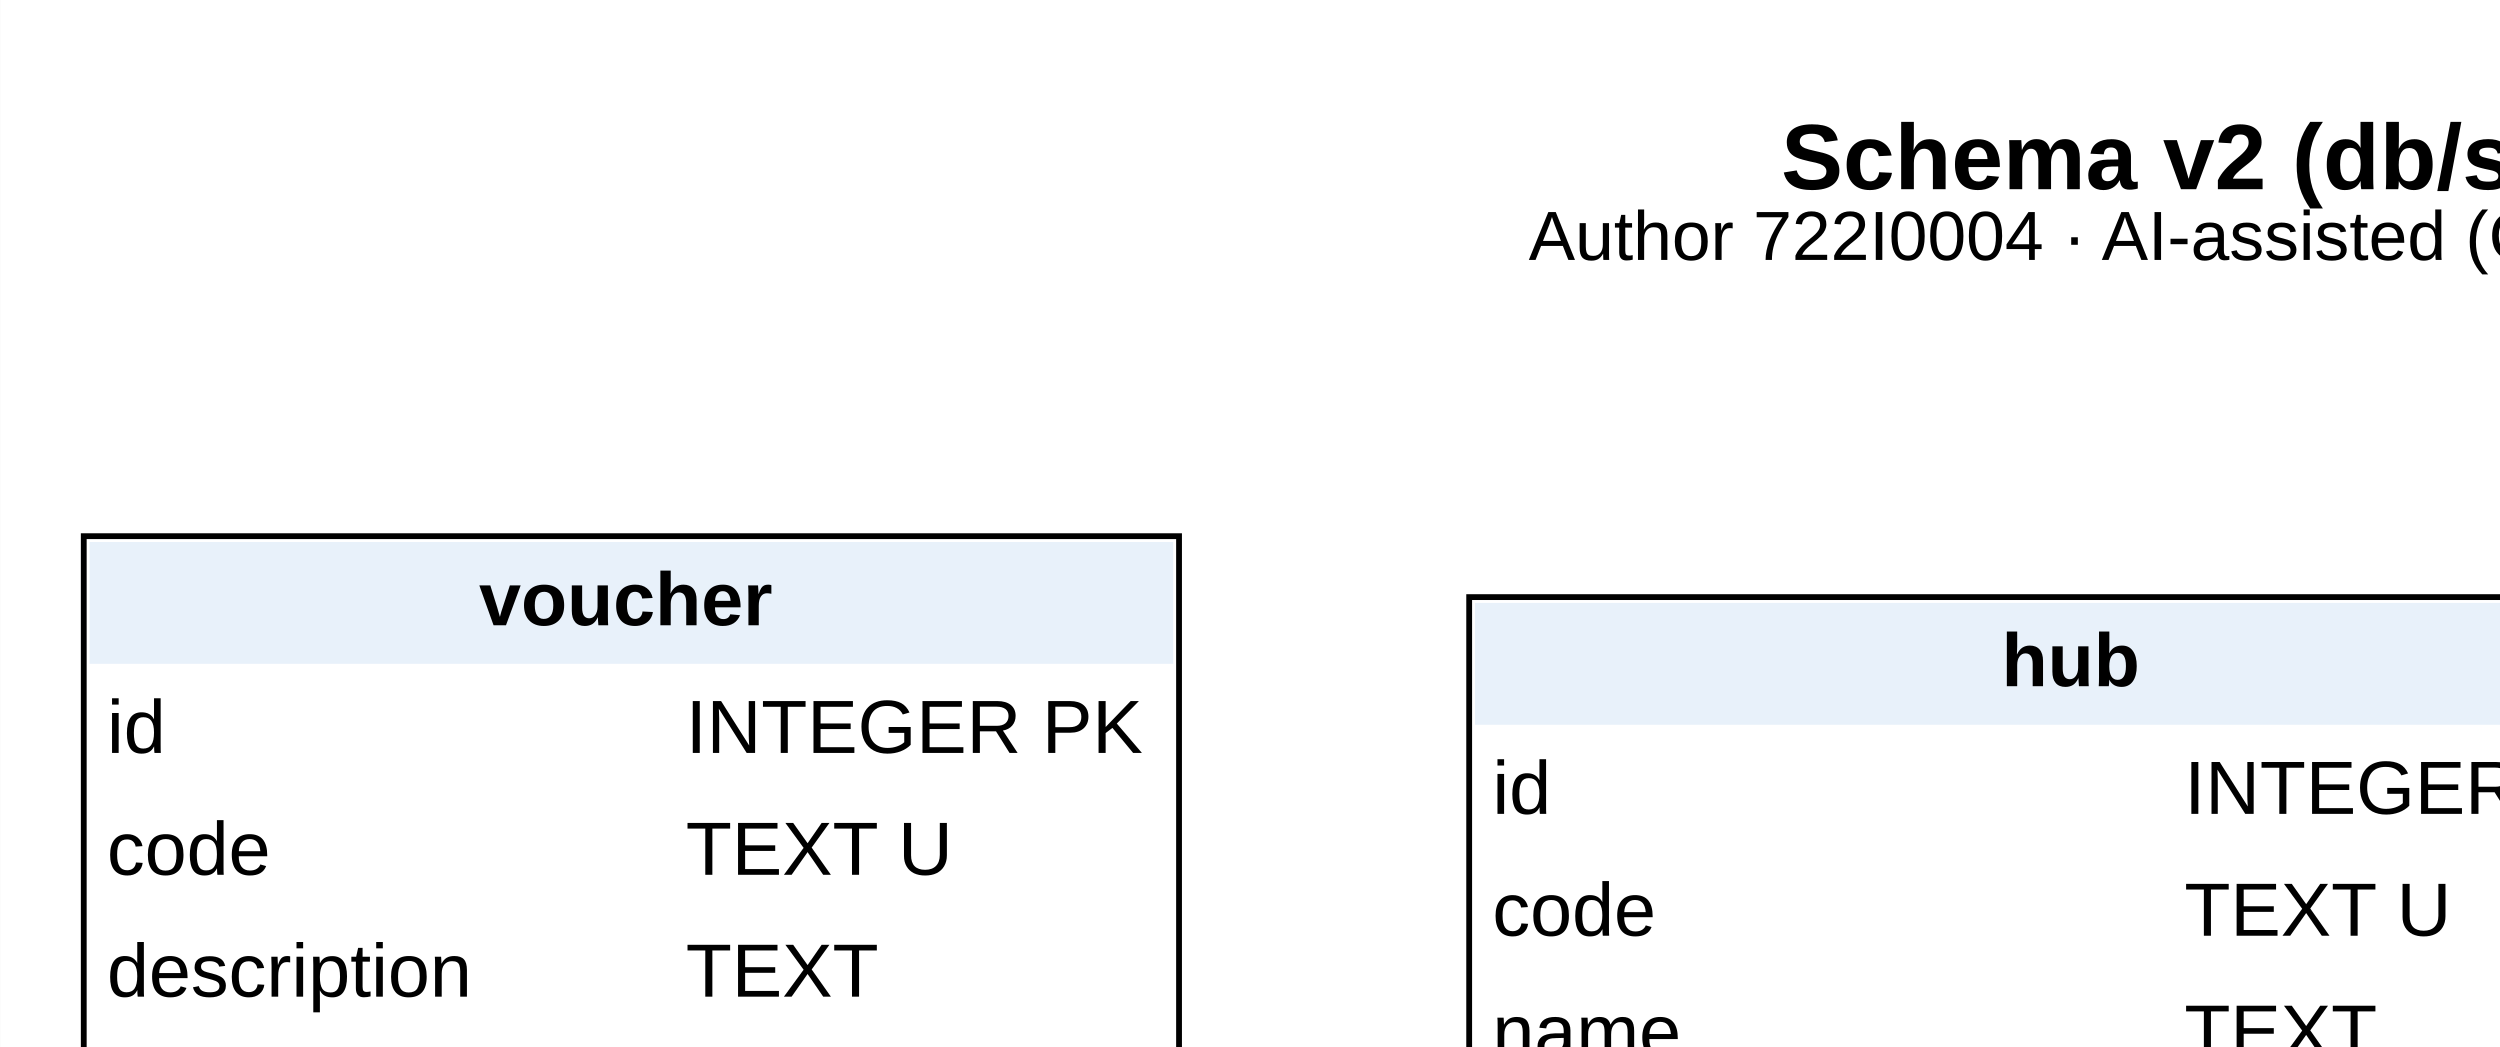
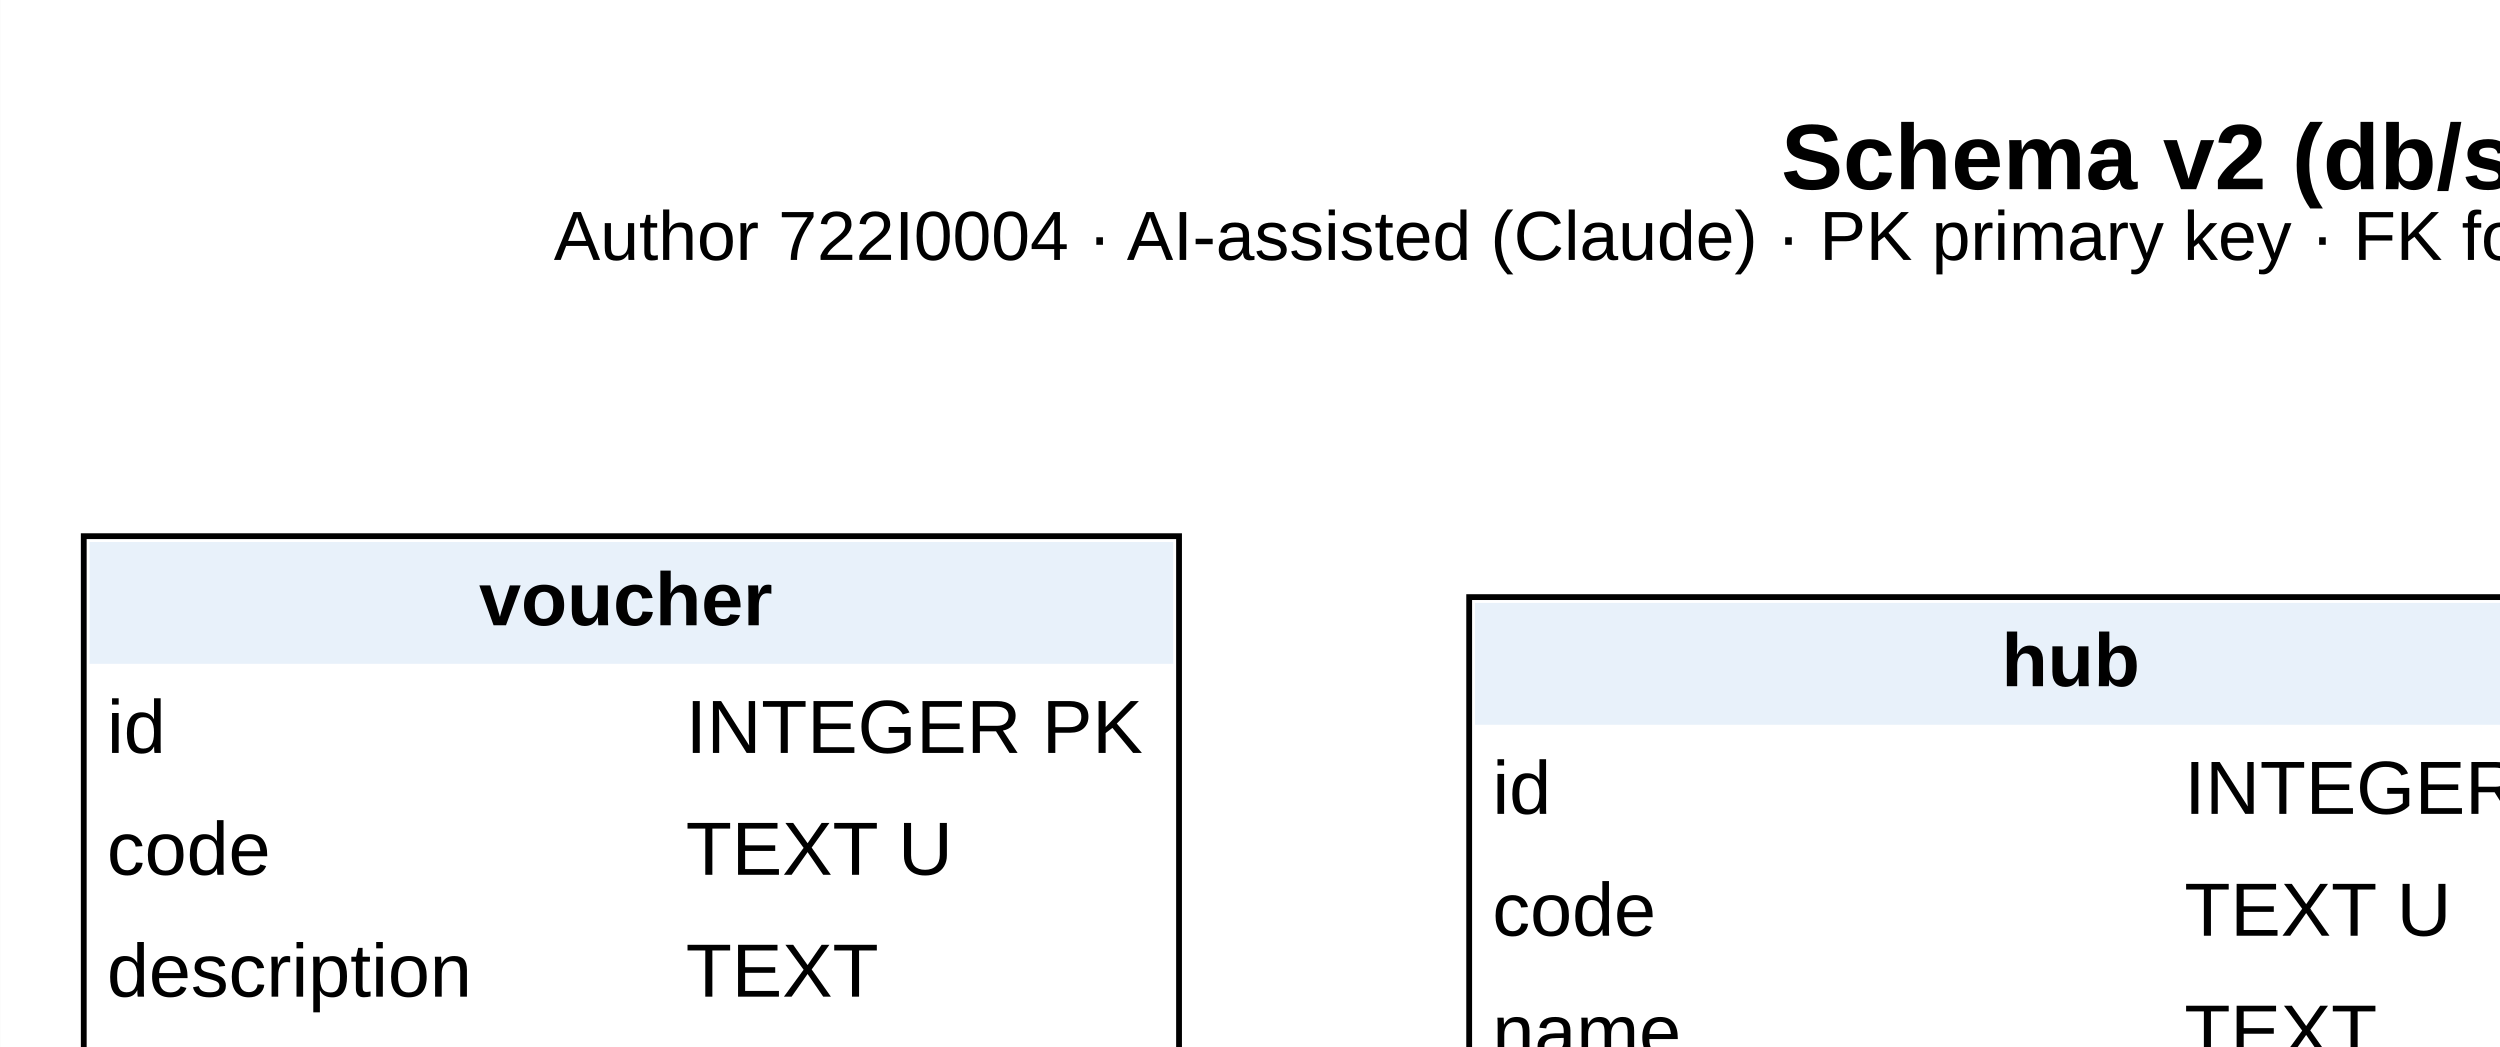
<svg xmlns="http://www.w3.org/2000/svg" width="3324pt" height="1391pt" viewBox="0.00 0.00 1196.55 500.80">
  <g id="graph0" class="graph" transform="scale(2.77778 2.77778) rotate(0) translate(14.4 486.4)">
    <polygon fill="white" stroke="none" points="-14.4,14.4 -14.4,-486.4 1182.15,-486.4 1182.15,14.4 -14.4,14.4" />
    <text text-anchor="start" x="292.5" y="-453.8" font-family="Arial" font-weight="bold" font-size="16.00">Schema v2 (db/schema.sql) — part A: People, hubs, catalogue and vouchers</text>
-     <text text-anchor="start" x="249" y="-441.6" font-family="Arial" font-size="12.00">Author 722I0004 · AI-assisted (Claude) · PK primary key · FK foreign key · U unique · ? nullable · bar = one, crow's foot = many</text>
+     <text text-anchor="start" x="81" y="-441.6" font-family="Arial" font-size="12.00">Author 722I0004 · AI-assisted (Claude) · PK primary key · FK foreign key · U unique · ? nullable · relationship ends: || exactly one · |o zero or one · o&lt; zero or many (also written as 1, 0..1, 0..*)</text>
    <g id="node1" class="node">
      <polygon fill="white" stroke="none" points="501.88,-245 501.88,-436 691.38,-436 691.38,-245 501.88,-245" />
      <polygon fill="#e8f1fa" stroke="none" points="502.88,-414 502.88,-435 690.38,-435 690.38,-414 502.88,-414" />
      <text text-anchor="start" x="552.75" y="-420.65" font-family="Arial" font-weight="bold" font-size="13.00">user_account</text>
      <text text-anchor="start" x="505.88" y="-398.65" font-family="Arial" font-size="13.00">created_at</text>
      <text text-anchor="start" x="606.38" y="-398.65" font-family="Arial" font-size="13.00">TEXT </text>
      <text text-anchor="start" x="505.88" y="-377.65" font-family="Arial" font-size="13.00">id</text>
      <text text-anchor="start" x="606.38" y="-377.65" font-family="Arial" font-size="13.00">INTEGER PK</text>
      <text text-anchor="start" x="505.88" y="-356.65" font-family="Arial" font-size="13.00">username</text>
      <text text-anchor="start" x="606.38" y="-356.65" font-family="Arial" font-size="13.00">TEXT U</text>
      <text text-anchor="start" x="505.88" y="-335.65" font-family="Arial" font-size="13.00">password_hash</text>
      <text text-anchor="start" x="606.38" y="-335.65" font-family="Arial" font-size="13.00">TEXT </text>
      <text text-anchor="start" x="505.88" y="-314.65" font-family="Arial" font-size="13.00">display_name</text>
      <text text-anchor="start" x="606.38" y="-314.65" font-family="Arial" font-size="13.00">TEXT </text>
      <text text-anchor="start" x="505.88" y="-293.65" font-family="Arial" font-size="13.00">role</text>
      <text text-anchor="start" x="606.38" y="-293.65" font-family="Arial" font-size="13.00">TEXT </text>
      <text text-anchor="start" x="505.88" y="-272.65" font-family="Arial" font-size="13.00">hub_id ?</text>
      <text text-anchor="start" x="606.38" y="-272.65" font-family="Arial" font-size="13.00">INTEGER FK</text>
      <text text-anchor="start" x="505.88" y="-251.65" font-family="Arial" font-size="13.00">is_active</text>
      <text text-anchor="start" x="606.38" y="-251.65" font-family="Arial" font-size="13.00">INTEGER </text>
      <polygon fill="none" stroke="black" points="501.88,-245 501.88,-436 691.38,-436 691.38,-245 501.88,-245" />
    </g>
    <g id="node2" class="node">
      <polygon fill="white" stroke="none" points="746.25,-203 746.25,-394 941.75,-394 941.75,-203 746.25,-203" />
      <polygon fill="#e8f1fa" stroke="none" points="747.25,-372 747.25,-393 940.75,-393 940.75,-372 747.25,-372" />
      <text text-anchor="start" x="814" y="-378.65" font-family="Arial" font-weight="bold" font-size="13.00">customer</text>
      <text text-anchor="start" x="750.25" y="-356.65" font-family="Arial" font-size="13.00">id</text>
      <text text-anchor="start" x="844" y="-356.65" font-family="Arial" font-size="13.00">INTEGER PK</text>
      <text text-anchor="start" x="750.25" y="-335.65" font-family="Arial" font-size="13.00">user_id</text>
      <text text-anchor="start" x="844" y="-335.65" font-family="Arial" font-size="13.00">INTEGER FK U</text>
      <text text-anchor="start" x="750.25" y="-314.65" font-family="Arial" font-size="13.00">full_name</text>
      <text text-anchor="start" x="844" y="-314.65" font-family="Arial" font-size="13.00">TEXT </text>
      <text text-anchor="start" x="750.25" y="-293.65" font-family="Arial" font-size="13.00">customer_type</text>
      <text text-anchor="start" x="844" y="-293.65" font-family="Arial" font-size="13.00">TEXT </text>
      <text text-anchor="start" x="750.25" y="-272.65" font-family="Arial" font-size="13.00">phone ?</text>
      <text text-anchor="start" x="844" y="-272.65" font-family="Arial" font-size="13.00">TEXT </text>
      <text text-anchor="start" x="750.25" y="-251.65" font-family="Arial" font-size="13.00">email ?</text>
      <text text-anchor="start" x="844" y="-251.65" font-family="Arial" font-size="13.00">TEXT </text>
      <text text-anchor="start" x="750.25" y="-230.65" font-family="Arial" font-size="13.00">passport_no ?</text>
      <text text-anchor="start" x="844" y="-230.65" font-family="Arial" font-size="13.00">TEXT </text>
      <text text-anchor="start" x="750.25" y="-209.65" font-family="Arial" font-size="13.00">nationality ?</text>
      <text text-anchor="start" x="844" y="-209.65" font-family="Arial" font-size="13.00">TEXT </text>
      <polygon fill="none" stroke="black" points="746.25,-203 746.25,-394 941.75,-394 941.75,-203 746.25,-203" />
    </g>
    <g id="edge2" class="edge">
-       <path fill="none" stroke="#40505f" stroke-width="1.2" d="M695.9,-340.5C710.99,-340.5 726.47,-340.5 741.26,-340.5" />
+       <path fill="none" stroke="#40505f" stroke-width="1.2" d="M701.08,-340.5C711.5,-340.5 722.04,-340.5 732.35,-340.5" />
      <polygon fill="#40505f" stroke="#40505f" stroke-width="1.2" points="692.18,-345.5 692.18,-335.5 694.18,-335.5 694.18,-345.5 692.18,-345.5" />
      <polyline fill="none" stroke="#40505f" stroke-width="1.2" points="691.18,-340.5 696.18,-340.5" />
+       <polygon fill="#40505f" stroke="#40505f" stroke-width="1.2" points="697.18,-345.5 697.18,-335.5 699.18,-335.5 699.18,-345.5 697.18,-345.5" />
+       <polyline fill="none" stroke="#40505f" stroke-width="1.2" points="696.18,-340.5 701.18,-340.5" />
      <polygon fill="#40505f" stroke="#40505f" stroke-width="1.2" points="745.25,-335.5 745.25,-345.5 743.25,-345.5 743.25,-335.5 745.25,-335.5" />
      <polyline fill="none" stroke="#40505f" stroke-width="1.2" points="746.25,-340.5 741.25,-340.5" />
+       <ellipse fill="none" stroke="#40505f" stroke-width="1.2" cx="736.65" cy="-340.5" rx="4" ry="4" />
+       <text text-anchor="middle" x="726.31" y="-346.1" font-family="Arial" font-size="11.00">0..1</text>
+       <text text-anchor="middle" x="711.12" y="-327.5" font-family="Arial" font-size="11.00">1</text>
    </g>
    <g id="node3" class="node">
      <polygon fill="white" stroke="none" points="991.75,-161 991.75,-352 1167.75,-352 1167.75,-161 991.75,-161" />
      <polygon fill="#e8f1fa" stroke="none" points="992.75,-330 992.75,-351 1166.75,-351 1166.75,-330 992.75,-330" />
      <text text-anchor="start" x="1053.88" y="-336.65" font-family="Arial" font-weight="bold" font-size="13.00">address</text>
      <text text-anchor="start" x="995.75" y="-314.65" font-family="Arial" font-size="13.00">id</text>
      <text text-anchor="start" x="1082.75" y="-314.65" font-family="Arial" font-size="13.00">INTEGER PK</text>
      <text text-anchor="start" x="995.75" y="-293.65" font-family="Arial" font-size="13.00">customer_id</text>
      <text text-anchor="start" x="1082.75" y="-293.65" font-family="Arial" font-size="13.00">INTEGER FK</text>
      <text text-anchor="start" x="995.75" y="-272.65" font-family="Arial" font-size="13.00">label</text>
      <text text-anchor="start" x="1082.75" y="-272.65" font-family="Arial" font-size="13.00">TEXT </text>
      <text text-anchor="start" x="995.75" y="-251.65" font-family="Arial" font-size="13.00">full_address</text>
      <text text-anchor="start" x="1082.75" y="-251.65" font-family="Arial" font-size="13.00">TEXT </text>
      <text text-anchor="start" x="995.75" y="-230.65" font-family="Arial" font-size="13.00">district</text>
      <text text-anchor="start" x="1082.75" y="-230.65" font-family="Arial" font-size="13.00">TEXT </text>
      <text text-anchor="start" x="995.75" y="-209.65" font-family="Arial" font-size="13.00">latitude</text>
      <text text-anchor="start" x="1082.75" y="-209.65" font-family="Arial" font-size="13.00">REAL </text>
      <text text-anchor="start" x="995.75" y="-188.65" font-family="Arial" font-size="13.00">longitude</text>
      <text text-anchor="start" x="1082.75" y="-188.65" font-family="Arial" font-size="13.00">REAL </text>
      <text text-anchor="start" x="995.75" y="-167.65" font-family="Arial" font-size="13.00">archived_at ?</text>
      <text text-anchor="start" x="1082.75" y="-167.65" font-family="Arial" font-size="13.00">TEXT </text>
      <polygon fill="none" stroke="black" points="991.75,-161 991.75,-352 1167.75,-352 1167.75,-161 991.75,-161" />
    </g>
    <g id="edge3" class="edge">
-       <path fill="none" stroke="#40505f" stroke-width="1.2" d="M946.41,-298.5C958.04,-298.5 969.85,-298.5 981.32,-298.5" />
+       <path fill="none" stroke="#40505f" stroke-width="1.2" d="M951.52,-298.5C958.4,-298.5 965.31,-298.5 972.15,-298.5" />
      <polygon fill="#40505f" stroke="#40505f" stroke-width="1.2" points="942.7,-303.5 942.7,-293.5 944.7,-293.5 944.7,-303.5 942.7,-303.5" />
      <polyline fill="none" stroke="#40505f" stroke-width="1.2" points="941.7,-298.5 946.7,-298.5" />
+       <polygon fill="#40505f" stroke="#40505f" stroke-width="1.2" points="947.7,-303.5 947.7,-293.5 949.7,-293.5 949.7,-303.5 947.7,-303.5" />
+       <polyline fill="none" stroke="#40505f" stroke-width="1.2" points="946.7,-298.5 951.7,-298.5" />
      <polygon fill="#40505f" stroke="#40505f" stroke-width="1.2" points="981.35,-298.5 991.35,-303 986.75,-298.5 990.95,-298.5 990.95,-298.5 990.95,-298.5 986.75,-298.5 991.35,-294 981.35,-298.5" />
+       <ellipse fill="none" stroke="#40505f" stroke-width="1.2" cx="975.29" cy="-298.5" rx="4" ry="4" />
+       <text text-anchor="middle" x="971.81" y="-304.1" font-family="Arial" font-size="11.00">0..*</text>
+       <text text-anchor="middle" x="961.64" y="-285.5" font-family="Arial" font-size="11.00">1</text>
    </g>
    <g id="node4" class="node">
      <polygon fill="white" stroke="none" points="238.75,-171.5 238.75,-383.5 447,-383.5 447,-171.5 238.75,-171.5" />
      <polygon fill="#e8f1fa" stroke="none" points="239.75,-361.5 239.75,-382.5 446,-382.5 446,-361.5 239.75,-361.5" />
      <text text-anchor="start" x="330.5" y="-368.15" font-family="Arial" font-weight="bold" font-size="13.00">hub</text>
      <text text-anchor="start" x="242.75" y="-346.15" font-family="Arial" font-size="13.00">id</text>
      <text text-anchor="start" x="362" y="-346.15" font-family="Arial" font-size="13.00">INTEGER PK</text>
      <text text-anchor="start" x="242.75" y="-325.15" font-family="Arial" font-size="13.00">code</text>
      <text text-anchor="start" x="362" y="-325.15" font-family="Arial" font-size="13.00">TEXT U</text>
      <text text-anchor="start" x="242.75" y="-304.15" font-family="Arial" font-size="13.00">name</text>
      <text text-anchor="start" x="362" y="-304.15" font-family="Arial" font-size="13.00">TEXT </text>
      <text text-anchor="start" x="242.75" y="-283.15" font-family="Arial" font-size="13.00">address_text</text>
      <text text-anchor="start" x="362" y="-283.15" font-family="Arial" font-size="13.00">TEXT </text>
      <text text-anchor="start" x="242.75" y="-262.15" font-family="Arial" font-size="13.00">latitude</text>
      <text text-anchor="start" x="362" y="-262.15" font-family="Arial" font-size="13.00">REAL </text>
      <text text-anchor="start" x="242.75" y="-241.15" font-family="Arial" font-size="13.00">longitude</text>
      <text text-anchor="start" x="362" y="-241.15" font-family="Arial" font-size="13.00">REAL </text>
      <text text-anchor="start" x="242.75" y="-220.15" font-family="Arial" font-size="13.00">max_active_orders</text>
      <text text-anchor="start" x="362" y="-220.15" font-family="Arial" font-size="13.00">INTEGER </text>
      <text text-anchor="start" x="242.75" y="-199.15" font-family="Arial" font-size="13.00">base_delivery_fee</text>
      <text text-anchor="start" x="362" y="-199.15" font-family="Arial" font-size="13.00">INTEGER </text>
      <text text-anchor="start" x="242.75" y="-178.15" font-family="Arial" font-size="13.00">archived_at ?</text>
      <text text-anchor="start" x="362" y="-178.15" font-family="Arial" font-size="13.00">TEXT </text>
      <polygon fill="none" stroke="black" points="238.75,-171.5 238.75,-383.5 447,-383.5 447,-171.5 238.75,-171.5" />
    </g>
    <g id="edge1" class="edge">
-       <path fill="none" stroke="#40505f" stroke-width="1.2" d="M451.46,-277.5C464.78,-277.5 478.32,-277.5 491.45,-277.5" />
+       <path fill="none" stroke="#40505f" stroke-width="1.2" d="M460.58,-277.5C467.86,-277.5 475.17,-277.5 482.4,-277.5" />
      <polygon fill="#40505f" stroke="#40505f" stroke-width="1.2" points="447.71,-282.5 447.71,-272.5 449.71,-272.5 449.71,-282.5 447.71,-282.5" />
      <polyline fill="none" stroke="#40505f" stroke-width="1.2" points="446.71,-277.5 451.71,-277.5" />
+       <ellipse fill="none" stroke="#40505f" stroke-width="1.2" cx="456.31" cy="-277.5" rx="4" ry="4" />
      <polygon fill="#40505f" stroke="#40505f" stroke-width="1.2" points="491.47,-277.5 501.47,-282 496.88,-277.5 501.07,-277.5 501.07,-277.5 501.07,-277.5 496.88,-277.5 501.47,-273 491.47,-277.5" />
+       <ellipse fill="none" stroke="#40505f" stroke-width="1.2" cx="485.41" cy="-277.5" rx="4" ry="4" />
+       <text text-anchor="middle" x="481.94" y="-283.1" font-family="Arial" font-size="11.00">0..*</text>
+       <text text-anchor="middle" x="466.65" y="-264.5" font-family="Arial" font-size="11.00">0..1</text>
    </g>
    <g id="node7" class="node">
      <polygon fill="white" stroke="none" points="497,-89.5 497,-175.5 696.25,-175.5 696.25,-89.5 497,-89.5" />
      <polygon fill="#e8f1fa" stroke="none" points="498,-153.5 498,-174.5 695.25,-174.5 695.25,-153.5 498,-153.5" />
      <text text-anchor="start" x="545.62" y="-160.15" font-family="Arial" font-weight="bold" font-size="13.00">hub_menu_item</text>
      <text text-anchor="start" x="501" y="-138.15" font-family="Arial" font-size="13.00">hub_id</text>
      <text text-anchor="start" x="590.25" y="-138.15" font-family="Arial" font-size="13.00">INTEGER PK FK</text>
      <text text-anchor="start" x="501" y="-117.15" font-family="Arial" font-size="13.00">menu_item_id</text>
      <text text-anchor="start" x="590.25" y="-117.15" font-family="Arial" font-size="13.00">INTEGER PK FK</text>
      <text text-anchor="start" x="501" y="-96.15" font-family="Arial" font-size="13.00">is_available</text>
      <text text-anchor="start" x="590.25" y="-96.15" font-family="Arial" font-size="13.00">INTEGER </text>
      <polygon fill="none" stroke="black" points="497,-89.5 497,-175.5 696.25,-175.5 696.25,-89.5 497,-89.5" />
    </g>
    <g id="edge6" class="edge">
-       <path fill="none" stroke="#40505f" stroke-width="1.2" d="M448.32,-168.46C462.29,-157.18 475.6,-148.5 486.7,-144.86" />
-       <polygon fill="#40505f" stroke="#40505f" stroke-width="1.2" points="448.53,-174.76 442.19,-167.02 443.73,-165.76 450.07,-173.49 448.53,-174.76" />
-       <polyline fill="none" stroke="#40505f" stroke-width="1.2" points="444.58,-171.52 448.45,-168.35" />
-       <polygon fill="#40505f" stroke="#40505f" stroke-width="1.2" points="486.76,-144.85 497.41,-147.5 492.08,-143.89 496.21,-143.14 496.21,-143.14 496.21,-143.14 492.08,-143.89 495.8,-138.64 486.76,-144.85" />
+       <path fill="none" stroke="#40505f" stroke-width="1.2" d="M452.03,-165.51C461.31,-158.27 470.24,-152.29 478.33,-148.32" />
+       <polygon fill="#40505f" stroke="#40505f" stroke-width="1.2" points="448.5,-174.79 442.22,-167.01 443.78,-165.75 450.06,-173.53 448.5,-174.79" />
+       <polyline fill="none" stroke="#40505f" stroke-width="1.2" points="444.58,-171.52 448.47,-168.38" />
+       <polygon fill="#40505f" stroke="#40505f" stroke-width="1.2" points="452.39,-171.65 446.11,-163.86 447.67,-162.61 453.95,-170.39 452.39,-171.65" />
+       <polyline fill="none" stroke="#40505f" stroke-width="1.2" points="448.47,-168.38 452.37,-165.24" />
+       <polygon fill="#40505f" stroke="#40505f" stroke-width="1.2" points="487,-145.85 497.85,-147.44 492.19,-144.37 496.23,-143.22 496.23,-143.22 496.23,-143.22 492.19,-144.37 495.38,-138.78 487,-145.85" />
+       <ellipse fill="none" stroke="#40505f" stroke-width="1.2" cx="481.17" cy="-147.51" rx="4" ry="4" />
+       <text text-anchor="middle" x="480.38" y="-153.71" font-family="Arial" font-size="11.00">0..*</text>
+       <text text-anchor="middle" x="454.26" y="-148.06" font-family="Arial" font-size="11.00">1</text>
    </g>
    <g id="node5" class="node">
      <polygon fill="white" stroke="none" points="6.38,-52.5 6.38,-138.5 182.38,-138.5 182.38,-52.5 6.38,-52.5" />
      <polygon fill="#e8f1fa" stroke="none" points="7.38,-116.5 7.38,-137.5 181.38,-137.5 181.38,-116.5 7.38,-116.5" />
      <text text-anchor="start" x="75.62" y="-123.15" font-family="Arial" font-weight="bold" font-size="13.00">brand</text>
      <text text-anchor="start" x="10.38" y="-101.15" font-family="Arial" font-size="13.00">id</text>
      <text text-anchor="start" x="97.38" y="-101.15" font-family="Arial" font-size="13.00">INTEGER PK</text>
      <text text-anchor="start" x="10.38" y="-80.15" font-family="Arial" font-size="13.00">name</text>
      <text text-anchor="start" x="97.38" y="-80.15" font-family="Arial" font-size="13.00">TEXT U</text>
      <text text-anchor="start" x="10.38" y="-59.15" font-family="Arial" font-size="13.00">archived_at ?</text>
      <text text-anchor="start" x="97.38" y="-59.15" font-family="Arial" font-size="13.00">TEXT </text>
      <polygon fill="none" stroke="black" points="6.38,-52.5 6.38,-138.5 182.38,-138.5 182.38,-52.5 6.38,-52.5" />
    </g>
    <g id="node6" class="node">
      <polygon fill="white" stroke="none" points="254.88,0 254.88,-149 430.88,-149 430.88,0 254.88,0" />
      <polygon fill="#e8f1fa" stroke="none" points="255.88,-127 255.88,-148 429.88,-148 429.88,-127 255.88,-127" />
      <text text-anchor="start" x="308" y="-133.65" font-family="Arial" font-weight="bold" font-size="13.00">menu_item</text>
      <text text-anchor="start" x="258.88" y="-111.65" font-family="Arial" font-size="13.00">id</text>
      <text text-anchor="start" x="345.88" y="-111.65" font-family="Arial" font-size="13.00">INTEGER PK</text>
      <text text-anchor="start" x="258.88" y="-90.65" font-family="Arial" font-size="13.00">brand_id</text>
      <text text-anchor="start" x="345.88" y="-90.65" font-family="Arial" font-size="13.00">INTEGER FK</text>
      <text text-anchor="start" x="258.88" y="-69.65" font-family="Arial" font-size="13.00">name</text>
      <text text-anchor="start" x="345.88" y="-69.65" font-family="Arial" font-size="13.00">TEXT </text>
      <text text-anchor="start" x="258.88" y="-48.65" font-family="Arial" font-size="13.00">description</text>
      <text text-anchor="start" x="345.88" y="-48.65" font-family="Arial" font-size="13.00">TEXT </text>
      <text text-anchor="start" x="258.88" y="-27.65" font-family="Arial" font-size="13.00">price</text>
      <text text-anchor="start" x="345.88" y="-27.65" font-family="Arial" font-size="13.00">INTEGER </text>
      <text text-anchor="start" x="258.88" y="-6.65" font-family="Arial" font-size="13.00">archived_at ?</text>
      <text text-anchor="start" x="345.88" y="-6.65" font-family="Arial" font-size="13.00">TEXT </text>
      <polygon fill="none" stroke="black" points="254.88,0 254.88,-149 430.88,-149 430.88,0 254.88,0" />
    </g>
    <g id="edge4" class="edge">
-       <path fill="none" stroke="#40505f" stroke-width="1.2" d="M187.29,-95.5C205.96,-95.5 225.66,-95.5 244.51,-95.5" />
+       <path fill="none" stroke="#40505f" stroke-width="1.2" d="M192.05,-95.5C206.3,-95.5 221.05,-95.5 235.48,-95.5" />
      <polygon fill="#40505f" stroke="#40505f" stroke-width="1.2" points="183.29,-100.5 183.29,-90.5 185.29,-90.5 185.29,-100.5 183.29,-100.5" />
      <polyline fill="none" stroke="#40505f" stroke-width="1.2" points="182.29,-95.5 187.29,-95.5" />
+       <polygon fill="#40505f" stroke="#40505f" stroke-width="1.2" points="188.29,-100.5 188.29,-90.5 190.29,-90.5 190.29,-100.5 188.29,-100.5" />
+       <polyline fill="none" stroke="#40505f" stroke-width="1.2" points="187.29,-95.5 192.29,-95.5" />
      <polygon fill="#40505f" stroke="#40505f" stroke-width="1.2" points="244.47,-95.5 254.47,-100 249.88,-95.5 254.07,-95.5 254.07,-95.5 254.07,-95.5 249.88,-95.5 254.47,-91 244.47,-95.5" />
+       <ellipse fill="none" stroke="#40505f" stroke-width="1.2" cx="238.41" cy="-95.5" rx="4" ry="4" />
+       <text text-anchor="middle" x="234.94" y="-101.1" font-family="Arial" font-size="11.00">0..*</text>
+       <text text-anchor="middle" x="202.23" y="-82.5" font-family="Arial" font-size="11.00">1</text>
    </g>
    <g id="edge5" class="edge">
-       <path fill="none" stroke="#40505f" stroke-width="1.2" d="M435.49,-112.58C452.15,-117.21 469.71,-120.68 486.92,-121.7" />
-       <polygon fill="#40505f" stroke="#40505f" stroke-width="1.2" points="430.31,-116.3 433.05,-106.69 434.98,-107.24 432.23,-116.85 430.31,-116.3" />
-       <polyline fill="none" stroke="#40505f" stroke-width="1.2" points="430.72,-111.22 435.53,-112.6" />
-       <polygon fill="#40505f" stroke="#40505f" stroke-width="1.2" points="486.6,-121.69 496.46,-126.49 492,-121.85 496.2,-121.98 496.2,-121.98 496.2,-121.98 492,-121.85 496.73,-117.49 486.6,-121.69" />
+       <path fill="none" stroke="#40505f" stroke-width="1.2" d="M440.3,-113.88C452.45,-117.06 465.01,-119.56 477.5,-120.91" />
+       <polygon fill="#40505f" stroke="#40505f" stroke-width="1.2" points="430.34,-116.31 433.02,-106.67 434.95,-107.21 432.27,-116.84 430.34,-116.31" />
+       <polyline fill="none" stroke="#40505f" stroke-width="1.2" points="430.72,-111.22 435.54,-112.56" />
+       <polygon fill="#40505f" stroke="#40505f" stroke-width="1.2" points="435.16,-117.64 437.84,-108.01 439.77,-108.54 437.09,-118.18 435.16,-117.64" />
+       <polyline fill="none" stroke="#40505f" stroke-width="1.2" points="435.54,-112.56 440.35,-113.9" />
+       <polygon fill="#40505f" stroke="#40505f" stroke-width="1.2" points="486.61,-121.42 496.35,-126.47 492.01,-121.72 496.2,-121.96 496.2,-121.96 496.2,-121.96 492.01,-121.72 496.85,-117.48 486.61,-121.42" />
+       <ellipse fill="none" stroke="#40505f" stroke-width="1.2" cx="480.56" cy="-121.08" rx="4" ry="4" />
+       <text text-anchor="middle" x="476.57" y="-126.47" font-family="Arial" font-size="11.00">0..*</text>
+       <text text-anchor="middle" x="452.42" y="-103.9" font-family="Arial" font-size="11.00">1</text>
    </g>
    <g id="node8" class="node">
      <polygon fill="white" stroke="none" points="0,-161 0,-394 188.75,-394 188.75,-161 0,-161" />
      <polygon fill="#e8f1fa" stroke="none" points="1,-372 1,-393 187.75,-393 187.75,-372 1,-372" />
      <text text-anchor="start" x="68.12" y="-378.65" font-family="Arial" font-weight="bold" font-size="13.00">voucher</text>
      <text text-anchor="start" x="4" y="-356.65" font-family="Arial" font-size="13.00">id</text>
      <text text-anchor="start" x="103.75" y="-356.65" font-family="Arial" font-size="13.00">INTEGER PK</text>
      <text text-anchor="start" x="4" y="-335.65" font-family="Arial" font-size="13.00">code</text>
      <text text-anchor="start" x="103.75" y="-335.65" font-family="Arial" font-size="13.00">TEXT U</text>
      <text text-anchor="start" x="4" y="-314.65" font-family="Arial" font-size="13.00">description</text>
      <text text-anchor="start" x="103.75" y="-314.65" font-family="Arial" font-size="13.00">TEXT </text>
      <text text-anchor="start" x="4" y="-293.65" font-family="Arial" font-size="13.00">discount_type</text>
      <text text-anchor="start" x="103.75" y="-293.65" font-family="Arial" font-size="13.00">TEXT </text>
      <text text-anchor="start" x="4" y="-272.65" font-family="Arial" font-size="13.00">discount_value</text>
      <text text-anchor="start" x="103.75" y="-272.65" font-family="Arial" font-size="13.00">INTEGER </text>
      <text text-anchor="start" x="4" y="-251.65" font-family="Arial" font-size="13.00">min_subtotal</text>
      <text text-anchor="start" x="103.75" y="-251.65" font-family="Arial" font-size="13.00">INTEGER </text>
      <text text-anchor="start" x="4" y="-230.65" font-family="Arial" font-size="13.00">max_discount ?</text>
      <text text-anchor="start" x="103.75" y="-230.65" font-family="Arial" font-size="13.00">INTEGER </text>
      <text text-anchor="start" x="4" y="-209.65" font-family="Arial" font-size="13.00">valid_from</text>
      <text text-anchor="start" x="103.75" y="-209.65" font-family="Arial" font-size="13.00">TEXT </text>
      <text text-anchor="start" x="4" y="-188.65" font-family="Arial" font-size="13.00">valid_until</text>
      <text text-anchor="start" x="103.75" y="-188.65" font-family="Arial" font-size="13.00">TEXT </text>
      <text text-anchor="start" x="4" y="-167.65" font-family="Arial" font-size="13.00">archived_at ?</text>
      <text text-anchor="start" x="103.75" y="-167.65" font-family="Arial" font-size="13.00">TEXT </text>
      <polygon fill="none" stroke="black" points="0,-161 0,-394 188.75,-394 188.75,-161 0,-161" />
    </g>
  </g>
</svg>
